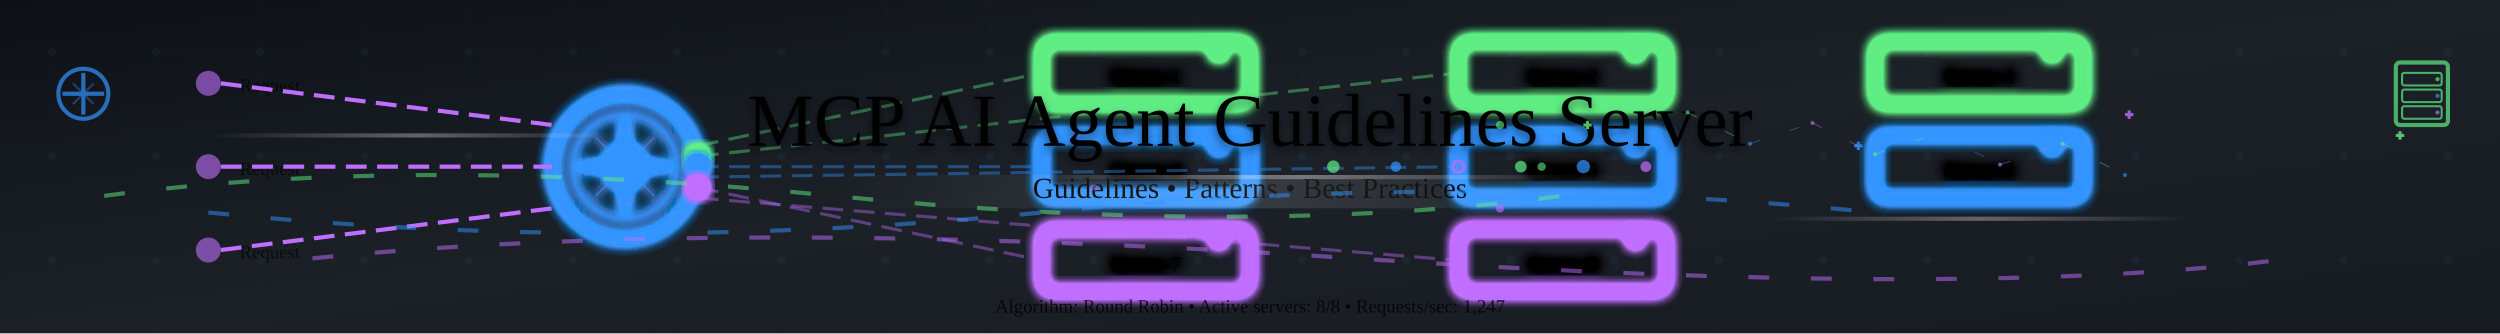
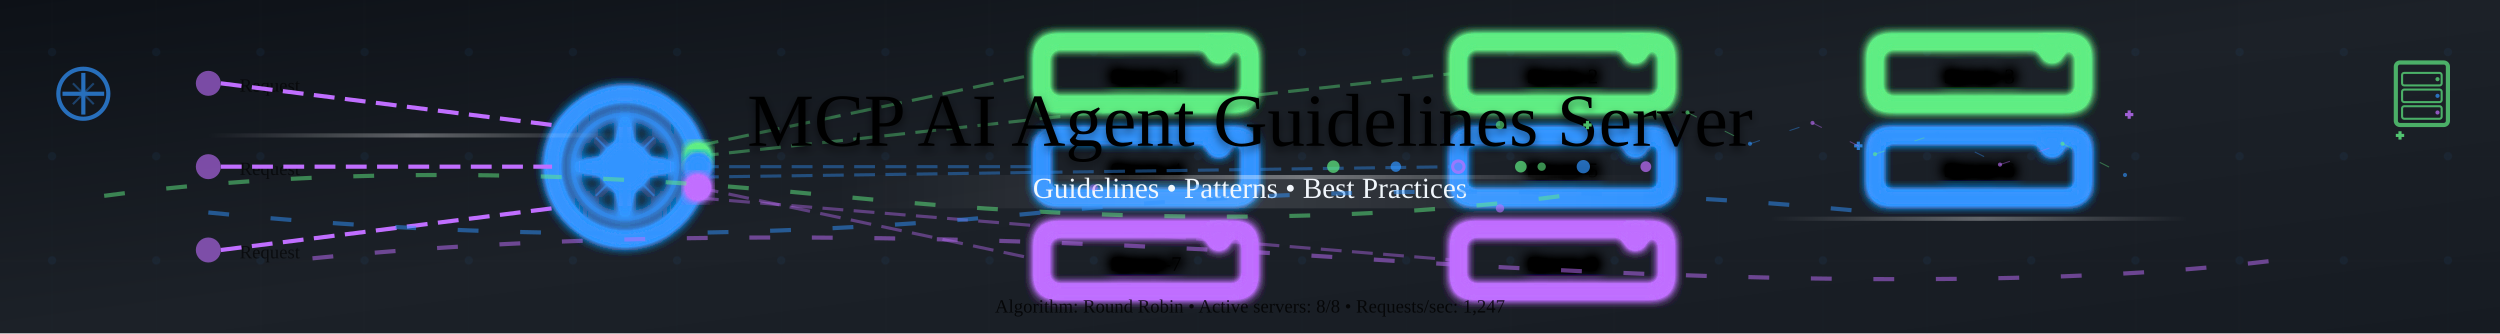
<svg xmlns="http://www.w3.org/2000/svg" width="1200" height="160" viewBox="0 0 1200 160" role="img" aria-label="Load Balancer Distribution">
  <defs>
    <linearGradient id="bgLBGrad" x1="0%" y1="0%" x2="100%" y2="100%">
      <stop offset="0%" style="stop-color:#0d1117;stop-opacity:1">
        <animate attributeName="stop-color" values="#0d1117;#161b22;#0d1117" dur="4.5s" repeatCount="indefinite" />
      </stop>
      <stop offset="50%" style="stop-color:#1c2128;stop-opacity:1" />
      <stop offset="100%" style="stop-color:#161b22;stop-opacity:1">
        <animate attributeName="stop-color" values="#161b22;#0d1117;#161b22" dur="4.5s" repeatCount="indefinite" />
      </stop>
    </linearGradient>
    <radialGradient id="lbGlow" cx="50%" cy="50%" r="50%">
      <stop offset="0%" style="stop-color:#3094FF;stop-opacity:1" />
      <stop offset="50%" style="stop-color:#5FED83;stop-opacity:0.6" />
      <stop offset="100%" style="stop-color:#C06EFF;stop-opacity:0" />
    </radialGradient>
    <filter id="glow" x="-50%" y="-50%" width="200%" height="200%">
      <feGaussianBlur stdDeviation="3" result="blur" />
      <feColorMatrix in="blur" type="matrix" values="1 0 0 0 0  0 1 0 0 0  0 0 1 0 0  0 0 0 8 0" result="glow" />
      <feMerge>
        <feMergeNode in="glow" />
        <feMergeNode in="SourceGraphic" />
      </feMerge>
    </filter>
    <filter id="dropShadow" x="-50%" y="-50%" width="200%" height="200%">
      <feGaussianBlur in="SourceAlpha" stdDeviation="2" />
      <feOffset dx="0" dy="2" result="offsetblur" />
      <feFlood flood-color="#000000" flood-opacity="0.5" />
      <feComposite in2="offsetblur" operator="in" />
      <feMerge>
        <feMergeNode />
        <feMergeNode in="SourceGraphic" />
      </feMerge>
    </filter>
    <linearGradient id="shine14" x1="0%" y1="0%" x2="100%" y2="0%">
      <stop offset="0%" style="stop-color:#ffffff;stop-opacity:0" />
      <stop offset="50%" style="stop-color:#ffffff;stop-opacity:0.8" />
      <stop offset="100%" style="stop-color:#ffffff;stop-opacity:0" />
      <animate attributeName="x1" values="-100%;200%" dur="1.5s" repeatCount="indefinite" />
      <animate attributeName="x2" values="0%;300%" dur="1.5s" repeatCount="indefinite" />
    </linearGradient>
    <pattern id="networkTopo" x="0" y="0" width="50" height="50" patternUnits="userSpaceOnUse">
      <circle cx="25" cy="25" r="2" fill="#3094FF" opacity="0.2" />
      <path d="M 0 25 L 50 25 M 25 0 L 25 50" stroke="#30363d" stroke-width="0.5" opacity="0.2" />
    </pattern>
  </defs>
  <style>
    @media (prefers-color-scheme: dark) {
      .text-primary { fill: #f0f6fc; font-family: 'SF Pro Display', -apple-system, BlinkMacSystemFont, 'Segoe UI', 'Roboto', 'Helvetica Neue', Arial, sans-serif; font-weight: 700; letter-spacing: -0.5px; }
      .text-secondary { fill: #c9d1d9; font-family: 'SF Pro Text', -apple-system, BlinkMacSystemFont, 'Segoe UI', 'Roboto', 'Helvetica Neue', Arial, sans-serif; font-weight: 500; letter-spacing: 0.5px; }
    }
    @media (prefers-color-scheme: light) {
      .text-primary { fill: #24292f; font-family: 'SF Pro Display', -apple-system, BlinkMacSystemFont, 'Segoe UI', 'Roboto', 'Helvetica Neue', Arial, sans-serif; font-weight: 700; letter-spacing: -0.5px; }
      .text-secondary { fill: #1f2328; font-family: 'SF Pro Text', -apple-system, BlinkMacSystemFont, 'Segoe UI', 'Roboto', 'Helvetica Neue', Arial, sans-serif; font-weight: 500; letter-spacing: 0.5px; }
    }
    
    .server-pulse { 
      animation: server-heartbeat 3s cubic-bezier(0.4, 0, 0.2, 1) infinite; 
      transform-origin: center;
    }
    @keyframes server-heartbeat {
      0%, 100% { opacity: 0.5; transform: scale(2.0); }
      50% { opacity: 1; transform: scale(2.1); }
    }
    
    .request-flow {
      stroke-dasharray: 10 5;
      animation: req-distribute 2s linear infinite;
    }
    @keyframes req-distribute {
      to { stroke-dashoffset: -100; }
    }
    
    .round-robin {
      animation: robin-rotate 8s linear infinite;
      transform-origin: center;
    }
    @keyframes robin-rotate {
      to { transform: rotate(360deg); }
    }
    
    .server-health {
      animation: health-indicator 2.5s ease-in-out infinite;
    }
    @keyframes health-indicator {
      0%, 100% { opacity: 0.4; r: 3; }
      50% { opacity: 1; r: 5; }
    }
    
    .traffic-particle {
      animation: traffic-move 3s linear infinite;
      filter: url(#glow);
    }
    @keyframes traffic-move {
      0% { opacity: 0; transform: translateX(0); }
      20% { opacity: 1; }
      80% { opacity: 1; }
      100% { opacity: 0; transform: translateX(700.0px); }
    }
    
    @media (prefers-reduced-motion: reduce) { 
      * { animation: none !important; } 
    }
  
    /* Enhanced header particle effects */
    .h-particle {
      animation: h-particle-rise 5s ease-out infinite;
    }
    @keyframes h-particle-rise {
      0% { opacity: 0; transform: translateY(60px) scale(0); }
      50% { opacity: 1; transform: translateY(30px) scale(2.5); }
      100% { opacity: 0; transform: translateY(0) scale(0); }
    }
    
    .h-sparkle {
      animation: h-sparkle-twinkle 2s ease-in-out infinite;
      transform-origin: center;
    }
    @keyframes h-sparkle-twinkle {
      0%, 100% { opacity: 0; transform: scale(0) rotate(0deg); }
      50% { opacity: 1; transform: scale(3) rotate(180deg); }
    }
    
    /* Energy waves */
    .h-energy {
      stroke-dasharray: 10 20;
      animation: h-energy-pulse 4s linear infinite;
    }
    @keyframes h-energy-pulse {
      to { stroke-dashoffset: -200; }
    }
    
    /* Orbital elements */
    .h-orbit {
      animation: h-orbit-spin 15s linear infinite;
      transform-origin: center;
    }
    @keyframes h-orbit-spin {
      to { transform: rotate(360deg); }
    }
    
    /* Glow intensity */
    .h-glow-intense {
      animation: h-glow-pulse 3s ease-in-out infinite;
    }
    @keyframes h-glow-pulse {
      0%, 100% { filter: drop-shadow(0 0 5px currentColor); opacity: 0.6; }
      50% { filter: drop-shadow(0 0 15px currentColor); opacity: 1; }
    }
    
    /* Beam effect */
    .h-beam {
      animation: h-beam-sweep 5s ease-in-out infinite;
      transform-origin: center;
    }
    @keyframes h-beam-sweep {
      0%, 100% { opacity: 0; transform: scaleX(0); }
      50% { opacity: 0.8; transform: scaleX(4); }
    }
    
    /* Constellation effect */
    .h-star {
      animation: h-star-blink 4s ease-in-out infinite;
    }
    @keyframes h-star-blink {
      0%, 100% { opacity: 0.2; r: 1px; }
      50% { opacity: 1; r: 3px; }
    }
    
    /* Network lines */
    .h-network {
      stroke-dasharray: 5 15;
      animation: h-network-pulse 6s linear infinite;
      opacity: 0.4;
    }
    @keyframes h-network-pulse {
      0%, 100% { opacity: 0.2; }
      50% { opacity: 0.8; stroke-dashoffset: -100; }
    }
    
    </style>
  <rect width="1200" height="160" fill="url(#bgLBGrad)" />
  <rect width="1200" height="160" fill="url(#networkTopo)" opacity="0.3" />
  <g class="round-robin" transform="translate(300, 80)" filter="url(#glow)">
    <circle r="35" fill="none" stroke="#3094FF" stroke-width="3" opacity="0.6" />
    <circle r="25" fill="none" stroke="#3094FF" stroke-width="2" opacity="0.4" />
    <path d="M -20 0 L 20 0 M 0 -20 L 0 20" stroke="#3094FF" stroke-width="2" />
    <path d="M -14 -14 L 14 14 M 14 -14 L -14 14" stroke="#3094FF" stroke-width="1" opacity="0.5" />
    <circle r="8" fill="#3094FF" />
  </g>
  <g opacity="0.6">
    <circle cx="100" cy="40" r="6" fill="#C06EFF" />
    <circle cx="100" cy="80" r="6" fill="#C06EFF" />
    <circle cx="100" cy="120" r="6" fill="#C06EFF" />
    <text x="115" y="44" class="text-secondary" font-size="9">Request</text>
    <text x="115" y="84" class="text-secondary" font-size="9">Request</text>
    <text x="115" y="124" class="text-secondary" font-size="9">Request</text>
  </g>
  <line class="request-flow" x1="106" y1="40" x2="265" y2="60" stroke="#C06EFF" stroke-width="2" style="animation-delay: 0s" />
  <line class="request-flow" x1="106" y1="80" x2="265" y2="80" stroke="#C06EFF" stroke-width="2" style="animation-delay: 0.7s" />
  <line class="request-flow" x1="106" y1="120" x2="265" y2="100" stroke="#C06EFF" stroke-width="2" style="animation-delay: 1.4s" />
  <g filter="url(#glow)">
    <rect class="server-pulse" x="500" y="20" width="100" height="30" rx="5" fill="none" stroke="#5FED83" stroke-width="2" style="animation-delay: 0s" />
    <text x="550" y="40" text-anchor="middle" class="text-secondary" font-size="10">Server-1</text>
    <circle class="server-health" cx="585" cy="25" r="3" fill="#5FED83" style="animation-delay: 0s" />
    <rect class="server-pulse" x="700" y="20" width="100" height="30" rx="5" fill="none" stroke="#5FED83" stroke-width="2" style="animation-delay: 0.5s" />
    <text x="750" y="40" text-anchor="middle" class="text-secondary" font-size="10">Server-2</text>
    <circle class="server-health" cx="785" cy="25" r="3" fill="#5FED83" style="animation-delay: 0.5s" />
    <rect class="server-pulse" x="900" y="20" width="100" height="30" rx="5" fill="none" stroke="#5FED83" stroke-width="2" style="animation-delay: 1s" />
    <text x="950" y="40" text-anchor="middle" class="text-secondary" font-size="10">Server-3</text>
    <circle class="server-health" cx="985" cy="25" r="3" fill="#5FED83" style="animation-delay: 1s" />
    <rect class="server-pulse" x="500" y="65" width="100" height="30" rx="5" fill="none" stroke="#3094FF" stroke-width="2" style="animation-delay: 1.5s" />
    <text x="550" y="85" text-anchor="middle" class="text-secondary" font-size="10">Server-4</text>
    <circle class="server-health" cx="585" cy="70" r="3" fill="#3094FF" style="animation-delay: 1.5s" />
    <rect class="server-pulse" x="700" y="65" width="100" height="30" rx="5" fill="none" stroke="#3094FF" stroke-width="2" style="animation-delay: 2s" />
    <text x="750" y="85" text-anchor="middle" class="text-secondary" font-size="10">Server-5</text>
    <circle class="server-health" cx="785" cy="70" r="3" fill="#3094FF" style="animation-delay: 2s" />
    <rect class="server-pulse" x="900" y="65" width="100" height="30" rx="5" fill="none" stroke="#3094FF" stroke-width="2" style="animation-delay: 2.5s" />
    <text x="950" y="85" text-anchor="middle" class="text-secondary" font-size="10">Server-6</text>
    <circle class="server-health" cx="985" cy="70" r="3" fill="#3094FF" style="animation-delay: 2.5s" />
    <rect class="server-pulse" x="500" y="110" width="100" height="30" rx="5" fill="none" stroke="#C06EFF" stroke-width="2" style="animation-delay: 3s" />
    <text x="550" y="130" text-anchor="middle" class="text-secondary" font-size="10">Server-7</text>
    <circle class="server-health" cx="585" cy="115" r="3" fill="#C06EFF" style="animation-delay: 3s" />
    <rect class="server-pulse" x="700" y="110" width="100" height="30" rx="5" fill="none" stroke="#C06EFF" stroke-width="2" style="animation-delay: 3.5s" />
    <text x="750" y="130" text-anchor="middle" class="text-secondary" font-size="10">Server-8</text>
    <circle class="server-health" cx="785" cy="115" r="3" fill="#C06EFF" style="animation-delay: 3.5s" />
  </g>
  <path d="M 335 70 L 500 35" class="request-flow" stroke="#5FED83" stroke-width="1.5" opacity="0.4" style="animation-delay: 0s" />
  <path d="M 335 75 L 700 35" class="request-flow" stroke="#5FED83" stroke-width="1.5" opacity="0.4" style="animation-delay: 0.5s" />
  <path d="M 335 80 L 500 80" class="request-flow" stroke="#3094FF" stroke-width="1.5" opacity="0.4" style="animation-delay: 1s" />
  <path d="M 335 85 L 700 80" class="request-flow" stroke="#3094FF" stroke-width="1.5" opacity="0.4" style="animation-delay: 1.5s" />
  <path d="M 335 90 L 500 125" class="request-flow" stroke="#C06EFF" stroke-width="1.5" opacity="0.4" style="animation-delay: 2s" />
  <path d="M 335 95 L 700 125" class="request-flow" stroke="#C06EFF" stroke-width="1.5" opacity="0.4" style="animation-delay: 2.5s" />
  <g class="traffic-particle" style="animation-delay: 0s">
    <circle cx="335" cy="75" r="4" fill="#5FED83" opacity="0.8" />
  </g>
  <g class="traffic-particle" style="animation-delay: 1s">
    <circle cx="335" cy="80" r="4" fill="#3094FF" opacity="0.8" />
  </g>
  <g class="traffic-particle" style="animation-delay: 2s">
    <circle cx="335" cy="90" r="4" fill="#C06EFF" opacity="0.8" />
  </g>
  <g transform="translate(25, 30)" opacity="0.7">
    <circle cx="15" cy="15" r="12" fill="none" stroke="#3094FF" stroke-width="2" />
    <path d="M 5 15 L 25 15 M 15 5 L 15 25" stroke="#3094FF" stroke-width="2" />
    <path d="M 10 10 L 20 20 M 20 10 L 10 20" stroke="#3094FF" stroke-width="1" opacity="0.5" />
  </g>
  <g transform="translate(1150, 30)" opacity="0.7">
    <rect x="0" y="0" width="25" height="30" rx="2" fill="none" stroke="#5FED83" stroke-width="2" />
    <rect x="3" y="5" width="19" height="6" rx="1" fill="none" stroke="#5FED83" stroke-width="1" />
    <rect x="3" y="13" width="19" height="6" rx="1" fill="none" stroke="#5FED83" stroke-width="1" />
    <rect x="3" y="21" width="19" height="6" rx="1" fill="none" stroke="#5FED83" stroke-width="1" />
    <circle cx="20" cy="8" r="1" fill="#5FED83" />
    <circle cx="20" cy="16" r="1" fill="#3094FF" />
    <circle cx="20" cy="24" r="1" fill="#C06EFF" />
  </g>
  <text x="600" y="150" text-anchor="middle" class="text-secondary" font-size="9" opacity="0.8">Algorithm: Round Robin • Active servers: 8/8 • Requests/sec: 1,247</text>
  <text x="600" y="70" text-anchor="middle" class="text-primary" font-size="36" filter="url(#dropShadow)">MCP AI Agent Guidelines Server</text>
-   <text x="600" y="95" text-anchor="middle" class="subtitle text-secondary" font-size="14">Guidelines • Patterns • Best Practices</text>
+   <text x="600" y="95" text-anchor="middle" class="subtitle text-secondary" font-size="14" fill="#f0f6fc">Guidelines • Patterns • Best Practices</text>
  <rect x="400" y="84" width="400" height="16" fill="url(#shine14)" opacity="0.15" />
  <g opacity="0.7">
    <circle class="h-particle" cx="640" cy="80" r="3" fill="#5FED83" style="animation-delay: 0s" />
    <circle class="h-particle" cx="670" cy="80" r="2.5" fill="#3094FF" style="animation-delay: 0.7s" />
    <circle class="h-particle" cx="700" cy="80" r="3.5" fill="#C06EFF" style="animation-delay: 1.4s" />
    <circle class="h-particle" cx="730" cy="80" r="2.8" fill="#5FED83" style="animation-delay: 2.1s" />
    <circle class="h-particle" cx="760" cy="80" r="3.2" fill="#3094FF" style="animation-delay: 2.8s" />
    <circle class="h-particle" cx="790" cy="80" r="2.6" fill="#C06EFF" style="animation-delay: 3.5s" />
  </g>
  <g opacity="0.8">
    <path class="h-sparkle" d="M 760 60 L 764 60 M 762 58 L 762 62" stroke="#5FED83" stroke-width="1.5" style="animation-delay: 0s" />
    <path class="h-sparkle" d="M 890 70 L 894 70 M 892 68 L 892 72" stroke="#3094FF" stroke-width="1.5" style="animation-delay: 0.5s" />
    <path class="h-sparkle" d="M 1020 55 L 1024 55 M 1022 53 L 1022 57" stroke="#C06EFF" stroke-width="1.5" style="animation-delay: 1s" />
    <path class="h-sparkle" d="M 1150 65 L 1154 65 M 1152 63 L 1152 67" stroke="#5FED83" stroke-width="1.5" style="animation-delay: 1.5s" />
  </g>
  <g opacity="0.5">
    <path class="h-energy" d="M 50 94 Q 200 74, 400 94 T 750 94" stroke="#5FED83" stroke-width="2" fill="none" style="animation-delay: 0s" />
    <path class="h-energy" d="M 100 102 Q 300 122, 500 102 T 900 102" stroke="#3094FF" stroke-width="2" fill="none" style="animation-delay: 1s" />
    <path class="h-energy" d="M 150 124 Q 350 104, 650 124 T 1100 124" stroke="#C06EFF" stroke-width="2" fill="none" style="animation-delay: 2s" />
  </g>
  <g opacity="0.6">
    <g class="h-orbit" transform="translate(720, 80)">
      <circle cx="20" cy="0" r="2" fill="#5FED83" />
      <circle cx="-20" cy="0" r="2" fill="#3094FF" />
      <circle cx="0" cy="20" r="2" fill="#C06EFF" />
      <circle cx="0" cy="-20" r="2" fill="#5FED83" />
    </g>
    <g class="h-orbit" transform="translate(550, 90)" style="animation-direction: reverse; animation-duration: 20s;">
      <ellipse cx="25" cy="0" rx="2" ry="1.5" fill="#3094FF" opacity="0.7" />
      <ellipse cx="-25" cy="0" rx="2" ry="1.5" fill="#C06EFF" opacity="0.7" />
    </g>
  </g>
  <g opacity="0.4">
    <rect class="h-beam" x="100" y="64" width="200" height="2" fill="url(#shine14)" style="animation-delay: 0s" />
    <rect class="h-beam" x="500" y="84" width="250" height="2" fill="url(#shine14)" style="animation-delay: 1.5s" />
    <rect class="h-beam" x="850" y="104" width="200" height="2" fill="url(#shine14)" style="animation-delay: 3s" />
  </g>
  <g class="h-glow-intense" opacity="0.6">
    <circle class="h-star" cx="810" cy="54" r="1" fill="#5FED83" style="animation-delay: 0s" />
    <circle class="h-star" cx="840" cy="69" r="1" fill="#3094FF" style="animation-delay: 0.4s" />
    <circle class="h-star" cx="870" cy="59" r="1" fill="#C06EFF" style="animation-delay: 0.8s" />
    <circle class="h-star" cx="900" cy="74" r="1" fill="#5FED83" style="animation-delay: 1.2s" />
    <circle class="h-star" cx="930" cy="64" r="1" fill="#3094FF" style="animation-delay: 1.6s" />
    <circle class="h-star" cx="960" cy="79" r="1" fill="#C06EFF" style="animation-delay: 2s" />
    <circle class="h-star" cx="990" cy="69" r="1" fill="#5FED83" style="animation-delay: 2.4s" />
    <circle class="h-star" cx="1020" cy="84" r="1" fill="#3094FF" style="animation-delay: 2.8s" />
  </g>
  <g class="h-network">
    <line x1="810" y1="54" x2="840" y2="69" stroke="#5FED83" stroke-width="0.5" />
    <line x1="840" y1="69" x2="870" y2="59" stroke="#3094FF" stroke-width="0.5" />
    <line x1="870" y1="59" x2="900" y2="74" stroke="#C06EFF" stroke-width="0.5" />
    <line x1="900" y1="74" x2="930" y2="64" stroke="#5FED83" stroke-width="0.5" />
    <line x1="930" y1="64" x2="960" y2="79" stroke="#3094FF" stroke-width="0.5" />
    <line x1="960" y1="79" x2="990" y2="69" stroke="#C06EFF" stroke-width="0.5" />
    <line x1="990" y1="69" x2="1020" y2="84" stroke="#5FED83" stroke-width="0.5" />
  </g>
</svg>
